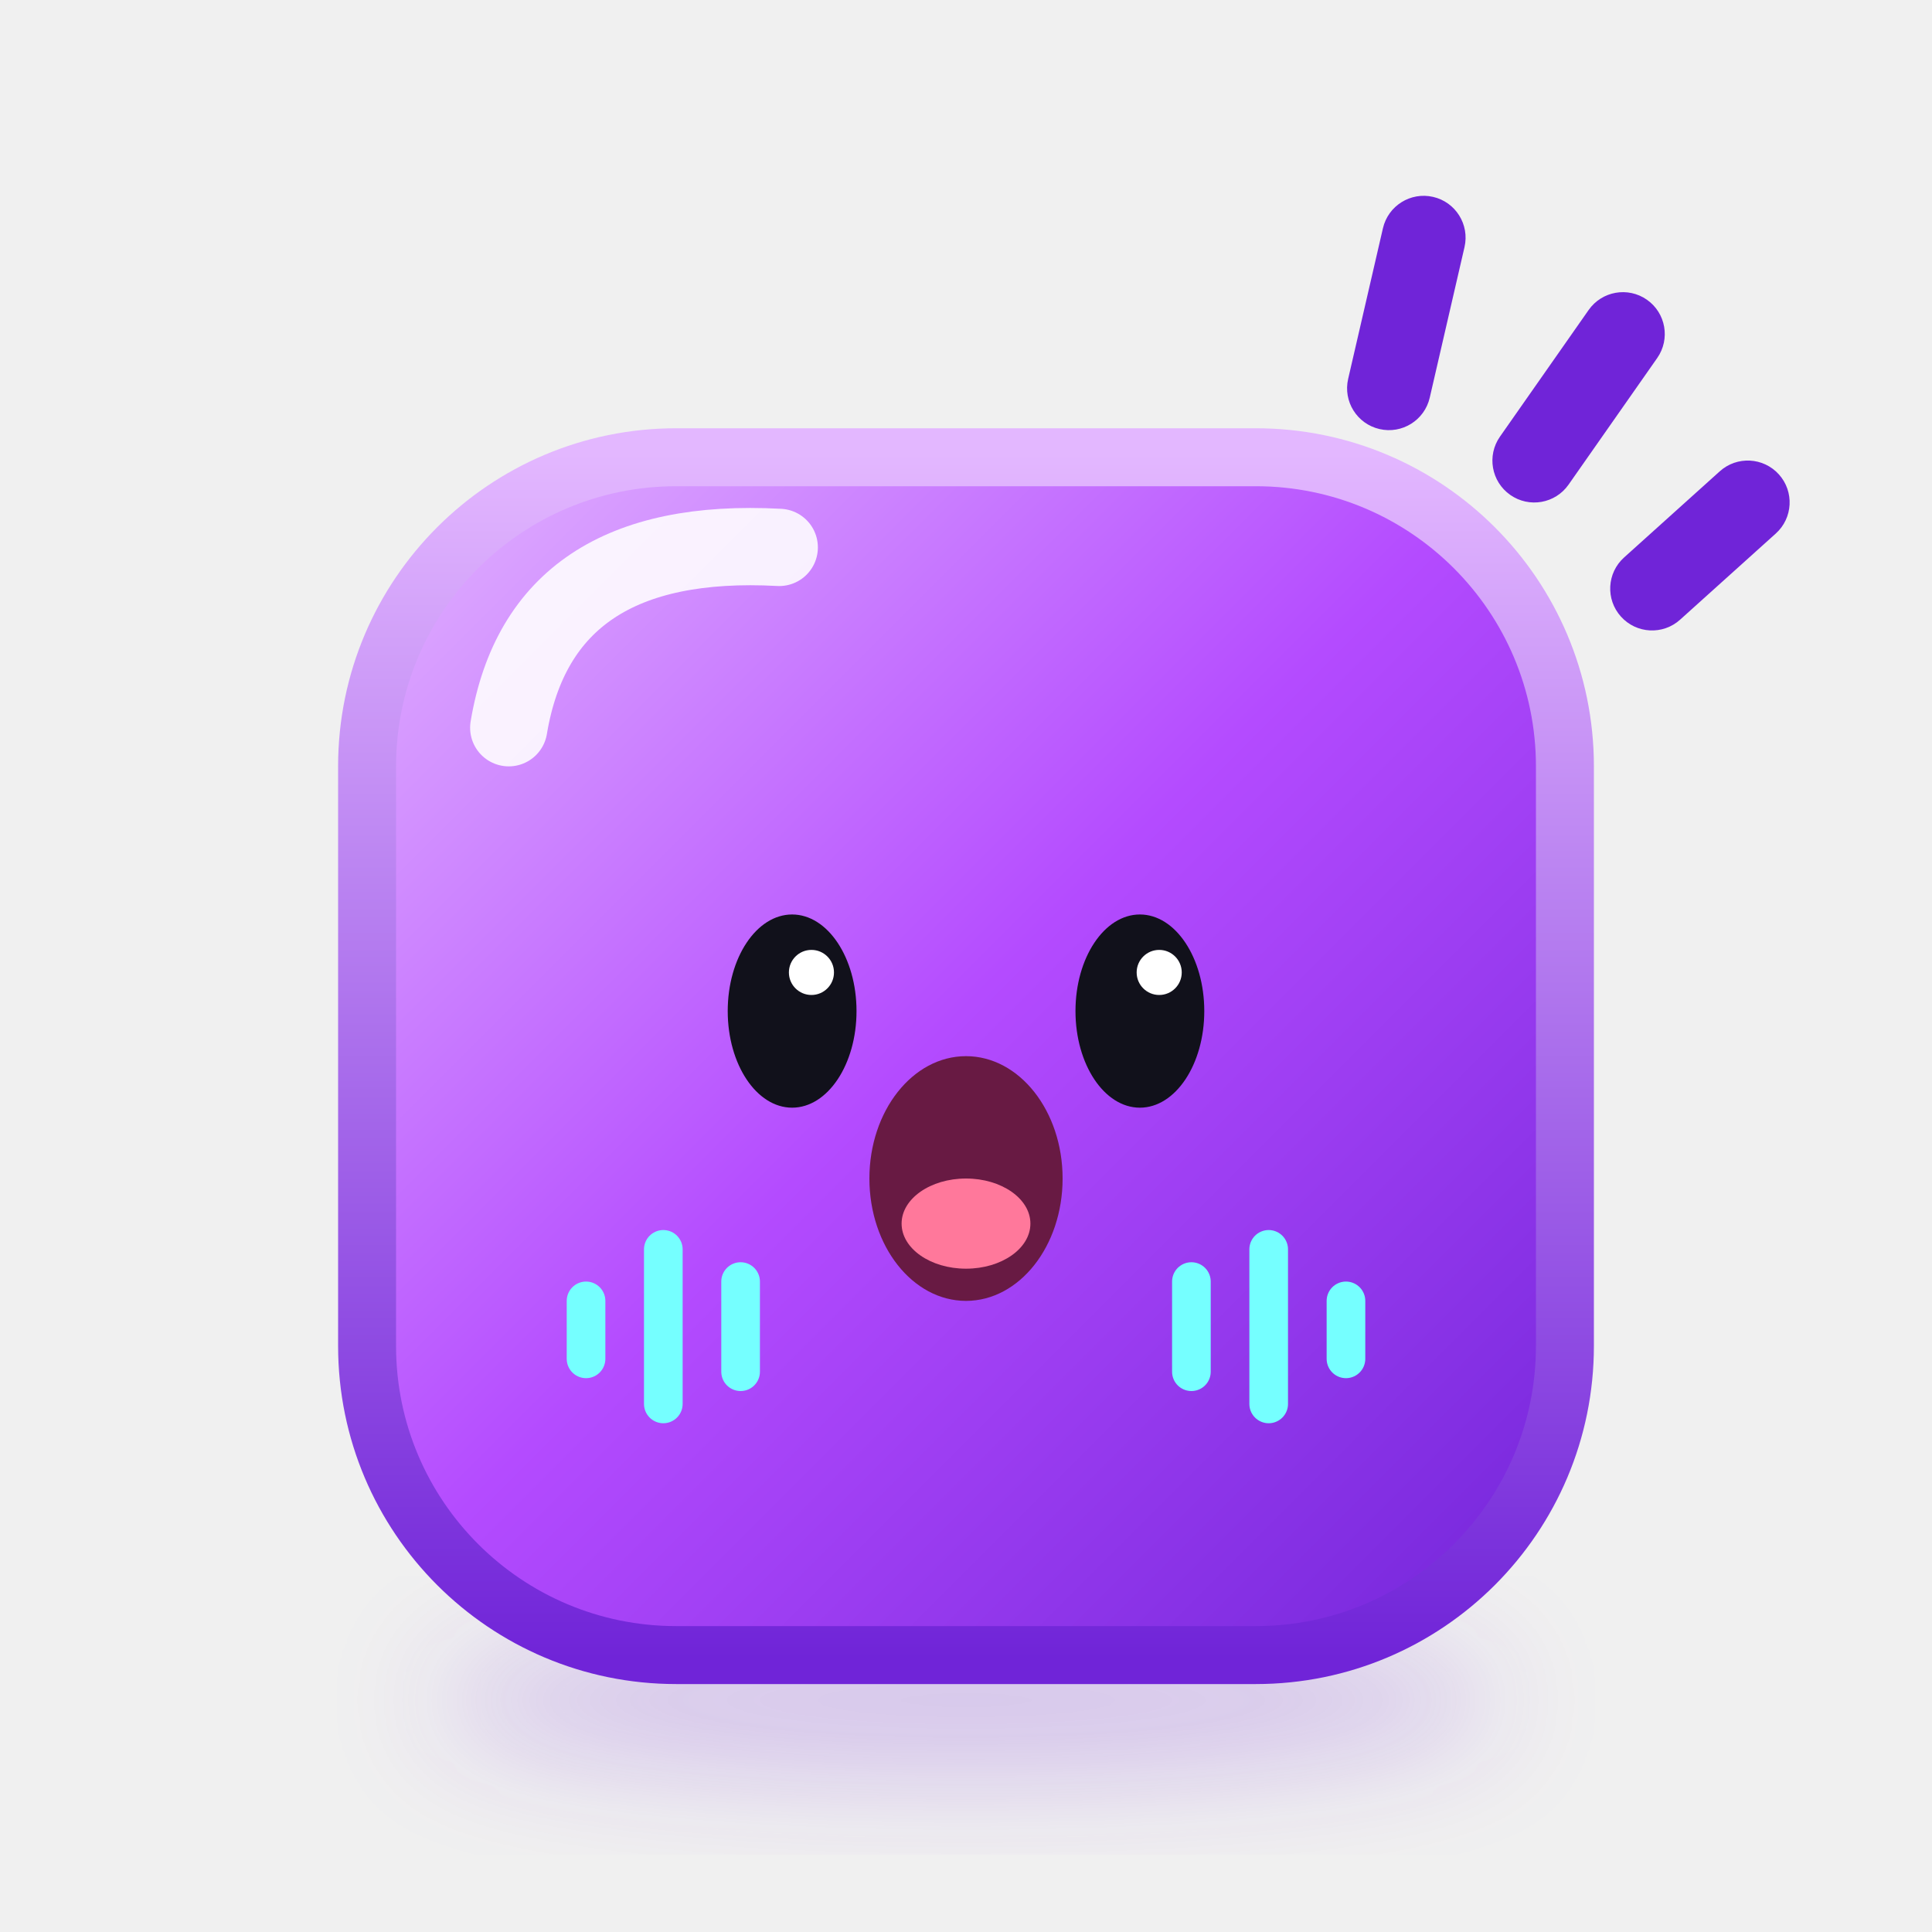
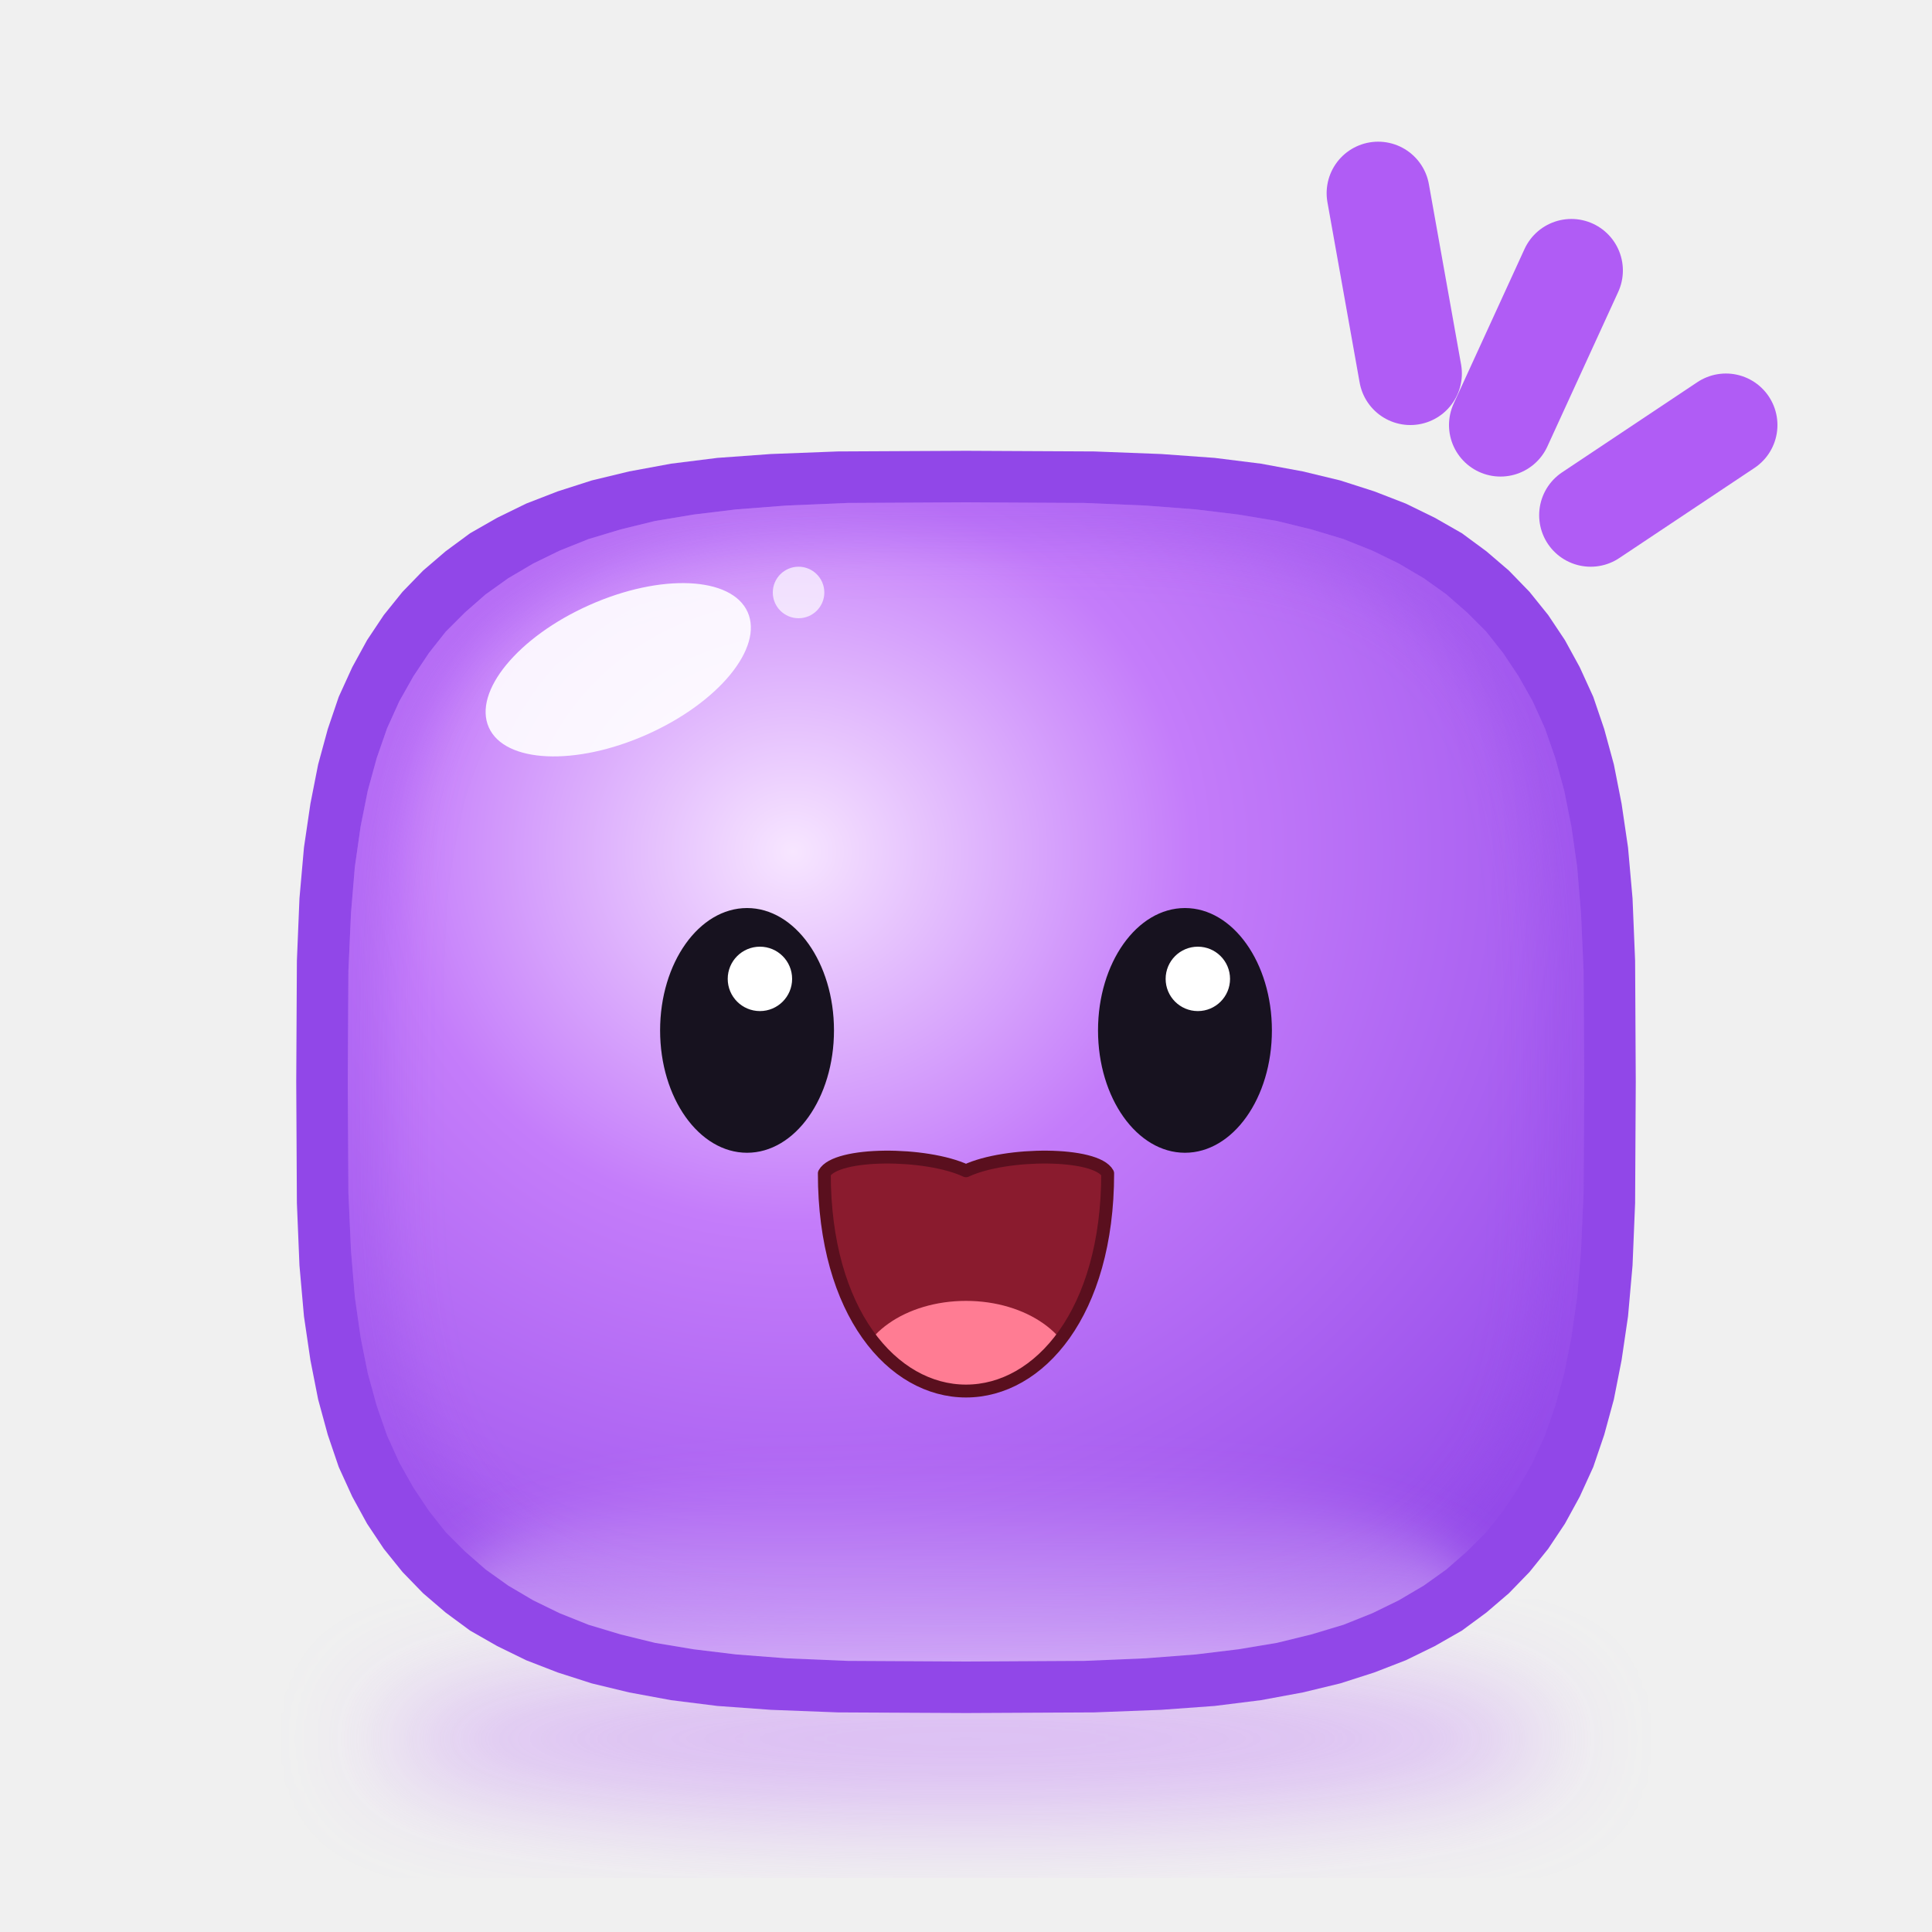
<svg xmlns="http://www.w3.org/2000/svg" width="300" height="300" viewBox="0 0 300 300">
  <defs>
-     <linearGradient id="body" x1="0" y1="0" x2="1" y2="1">
-       <stop offset="0" stop-color="#E3B7FF" />
-       <stop offset=".48" stop-color="#B44BFF" />
-       <stop offset="1" stop-color="#7024D8" />
+     <radialGradient id="b" cx=".36" cy=".3" r=".85">
+       <stop offset="0" stop-color="#F7E6FF" />
+       <stop offset=".38" stop-color="#C47CFA" />
+       <stop offset="1" stop-color="#9147E8" />
+     </radialGradient>
+     <linearGradient id="rim" x1="0" y1="0" x2="0" y2="1">
+       <stop offset="0" stop-color="#9147E8" />
+       <stop offset="1" stop-color="#9147E8" />
    </linearGradient>
-     <linearGradient id="rim" x1="0" y1="0" x2="0" y2="1">
-       <stop offset="0" stop-color="#E3B7FF" />
-       <stop offset="1" stop-color="#7024D8" />
+     <linearGradient id="low" x1="0" y1="0" x2="0" y2="1">
+       <stop offset="0" stop-color="#F7E6FF" stop-opacity="0" />
+       <stop offset="1" stop-color="#F7E6FF" stop-opacity=".75" />
    </linearGradient>
-     <filter id="shadow" x="-30%" y="-30%" width="160%" height="180%">
-       <feGaussianBlur stdDeviation="9" />
+     <filter id="bl" x="-40%" y="-40%" width="180%" height="180%">
+       <feGaussianBlur stdDeviation="8" />
    </filter>
+     <filter id="bs" x="-20%" y="-20%" width="140%" height="140%">
+       <feGaussianBlur stdDeviation="4" />
+     </filter>
+     <clipPath id="in">
+       <path d="M246.0 168.0 L245.9 185.2 L245.5 194.2 L244.9 201.4 L244.0 207.7 L242.9 213.2 L241.5 218.3 L239.9 222.9 L238.0 227.1 L235.8 231.0 L233.4 234.6 L230.8 237.9 L227.8 240.9 L224.6 243.7 L221.1 246.2 L217.2 248.5 L213.1 250.5 L208.6 252.3 L203.6 253.8 L198.3 255.1 L192.3 256.1 L185.7 256.9 L177.9 257.5 L168.4 257.9 L150.0 258.0 L131.6 257.9 L122.1 257.5 L114.3 256.9 L107.7 256.1 L101.7 255.1 L96.4 253.8 L91.4 252.3 L86.9 250.5 L82.8 248.5 L78.9 246.2 L75.4 243.7 L72.2 240.9 L69.2 237.9 L66.6 234.6 L64.2 231.0 L62.0 227.1 L60.1 222.9 L58.5 218.3 L57.1 213.2 L56.0 207.7 L55.1 201.4 L54.5 194.2 L54.1 185.2 L54.0 168.0 L54.1 150.8 L54.5 141.8 L55.1 134.6 L56.0 128.3 L57.1 122.8 L58.5 117.7 L60.1 113.1 L62.0 108.9 L64.2 105.0 L66.6 101.4 L69.2 98.1 L72.2 95.1 L75.4 92.3 L78.9 89.8 L82.8 87.5 L86.9 85.5 L91.4 83.7 L96.4 82.2 L101.7 80.9 L107.7 79.9 L114.3 79.1 L122.1 78.5 L131.6 78.1 L150.0 78.0 L168.4 78.1 L177.9 78.5 L185.7 79.1 L192.3 79.9 L198.3 80.9 L203.6 82.2 L208.6 83.7 L213.1 85.5 L217.2 87.5 L221.1 89.8 L224.6 92.3 L227.8 95.1 L230.8 98.1 L233.4 101.4 L235.8 105.0 L238.0 108.9 L239.9 113.1 L241.5 117.7 L242.9 122.8 L244.0 128.3 L244.9 134.6 L245.5 141.8 L245.9 150.8Z" />
+     </clipPath>
  </defs>
-   <ellipse cx="150" cy="264" rx="83" ry="12" fill="#7024D8" opacity=".22" filter="url(#shadow)" />
-   <rect x="57" y="71" width="186" height="186" rx="48" fill="url(#body)" stroke="url(#rim)" stroke-width="9" />
-   <path d="M79 113 Q84 83 121 85" fill="none" stroke="white" stroke-width="12" stroke-linecap="round" opacity=".88" />
-   <ellipse cx="123" cy="157" rx="10" ry="15" fill="#11111B" />
-   <ellipse cx="177" cy="157" rx="10" ry="15" fill="#11111B" />
-   <circle cx="126" cy="151" r="3.5" fill="white" />
-   <circle cx="180" cy="151" r="3.5" fill="white" />
-   <ellipse cx="150" cy="183" rx="15" ry="19" fill="#681A43" />
-   <ellipse cx="150" cy="190" rx="10" ry="7" fill="#FF789B" />
-   <g stroke="#75FFFF" stroke-width="6" stroke-linecap="round">
-     <path d="M91 211 V202 M103 218 V194 M115 213 V199 M185 213 V199 M197 218 V194 M209 211 V202" />
+   <ellipse cx="150" cy="270" rx="92" ry="12" fill="#C07AF8" opacity=".45" filter="url(#bl)" />
+   <path d="M254.0 168.0 L253.9 186.8 L253.5 196.5 L252.8 204.4 L251.8 211.2 L250.6 217.3 L249.1 222.8 L247.4 227.8 L245.3 232.4 L243.0 236.6 L240.4 240.5 L237.5 244.1 L234.3 247.4 L230.8 250.4 L227.0 253.2 L222.8 255.6 L218.3 257.8 L213.4 259.7 L208.1 261.4 L202.3 262.8 L195.8 264.0 L188.6 264.9 L180.3 265.5 L169.9 265.9 L150.0 266.0 L130.1 265.9 L119.7 265.5 L111.4 264.9 L104.2 264.0 L97.7 262.8 L91.9 261.4 L86.6 259.7 L81.7 257.8 L77.2 255.6 L73.0 253.2 L69.2 250.4 L65.7 247.4 L62.5 244.1 L59.6 240.5 L57.0 236.6 L54.7 232.4 L52.6 227.8 L50.9 222.8 L49.4 217.3 L48.2 211.2 L47.2 204.4 L46.5 196.5 L46.1 186.8 L46.0 168.0 L46.1 149.2 L46.5 139.5 L47.2 131.6 L48.2 124.8 L49.4 118.7 L50.9 113.2 L52.6 108.2 L54.7 103.6 L57.0 99.4 L59.6 95.5 L62.5 91.9 L65.7 88.6 L69.2 85.6 L73.0 82.8 L77.2 80.4 L81.7 78.2 L86.6 76.3 L91.9 74.6 L97.7 73.2 L104.2 72.0 L111.4 71.1 L119.7 70.5 L130.1 70.1 L150.0 70.0 L169.9 70.1 L180.3 70.5 L188.6 71.1 L195.8 72.0 L202.3 73.2 L208.1 74.6 L213.4 76.3 L218.3 78.2 L222.8 80.4 L227.0 82.8 L230.8 85.6 L234.3 88.6 L237.5 91.9 L240.4 95.5 L243.0 99.4 L245.3 103.6 L247.4 108.2 L249.1 113.2 L250.6 118.7 L251.8 124.8 L252.8 131.6 L253.5 139.5 L253.9 149.2Z" fill="#9147E8" />
+   <path d="M246.0 168.0 L245.9 185.2 L245.5 194.2 L244.9 201.4 L244.0 207.7 L242.9 213.2 L241.5 218.3 L239.9 222.9 L238.0 227.1 L235.8 231.0 L233.4 234.6 L230.8 237.9 L227.8 240.9 L224.6 243.7 L221.1 246.2 L217.2 248.5 L213.1 250.5 L208.6 252.3 L203.6 253.8 L198.3 255.1 L192.3 256.1 L185.7 256.9 L177.9 257.5 L168.4 257.9 L150.0 258.0 L131.6 257.9 L122.1 257.5 L114.3 256.9 L107.7 256.1 L101.7 255.1 L96.4 253.8 L91.4 252.3 L86.9 250.5 L82.8 248.5 L78.9 246.2 L75.4 243.7 L72.2 240.9 L69.2 237.9 L66.6 234.6 L64.2 231.0 L62.0 227.1 L60.1 222.9 L58.5 218.3 L57.1 213.2 L56.0 207.7 L55.1 201.4 L54.5 194.2 L54.1 185.2 L54.0 168.0 L54.1 150.8 L54.5 141.8 L55.1 134.6 L56.0 128.3 L57.1 122.8 L58.5 117.7 L60.1 113.1 L62.0 108.9 L64.2 105.0 L66.6 101.4 L69.2 98.1 L72.2 95.1 L75.4 92.3 L78.9 89.8 L82.8 87.5 L86.9 85.5 L91.4 83.7 L96.4 82.2 L101.7 80.9 L107.7 79.9 L114.3 79.1 L122.1 78.5 L131.6 78.1 L150.0 78.0 L168.4 78.1 L177.9 78.5 L185.7 79.1 L192.3 79.9 L198.3 80.9 L203.6 82.2 L208.6 83.7 L213.1 85.5 L217.2 87.5 L221.1 89.8 L224.6 92.3 L227.8 95.1 L230.8 98.1 L233.4 101.4 L235.8 105.0 L238.0 108.9 L239.9 113.1 L241.5 117.7 L242.9 122.8 L244.0 128.3 L244.9 134.6 L245.5 141.8 L245.9 150.8Z" fill="url(#b)" />
+   <g clip-path="url(#in)">
+     <path d="M246.0 168.0 L245.9 185.2 L245.5 194.2 L244.9 201.4 L244.0 207.7 L242.9 213.2 L241.5 218.3 L239.9 222.9 L238.0 227.1 L235.8 231.0 L233.4 234.6 L230.8 237.9 L227.8 240.9 L224.6 243.7 L221.1 246.2 L217.2 248.5 L213.1 250.5 L208.6 252.3 L203.6 253.8 L198.3 255.1 L192.3 256.1 L185.7 256.9 L177.9 257.5 L168.4 257.9 L150.0 258.0 L131.6 257.9 L122.1 257.5 L114.3 256.9 L107.7 256.1 L101.7 255.1 L96.4 253.8 L91.4 252.3 L86.9 250.5 L82.8 248.5 L78.9 246.2 L75.4 243.7 L72.2 240.9 L69.2 237.9 L66.6 234.6 L64.2 231.0 L62.0 227.1 L60.1 222.9 L58.5 218.3 L57.1 213.2 L56.0 207.7 L55.1 201.4 L54.5 194.2 L54.1 185.2 L54.0 168.0 L54.1 150.8 L54.5 141.8 L55.1 134.6 L56.0 128.3 L57.1 122.8 L58.5 117.7 L60.1 113.1 L62.0 108.9 L64.2 105.0 L66.6 101.4 L69.2 98.1 L72.2 95.1 L75.4 92.3 L78.9 89.8 L82.8 87.5 L86.9 85.5 L91.4 83.7 L96.4 82.2 L101.7 80.9 L107.7 79.9 L114.3 79.1 L122.1 78.5 L131.6 78.1 L150.0 78.0 L168.4 78.1 L177.9 78.5 L185.7 79.1 L192.3 79.9 L198.3 80.9 L203.6 82.2 L208.6 83.7 L213.1 85.5 L217.2 87.5 L221.1 89.8 L224.6 92.3 L227.8 95.1 L230.8 98.1 L233.4 101.4 L235.8 105.0 L238.0 108.9 L239.9 113.1 L241.5 117.7 L242.9 122.8 L244.0 128.3 L244.9 134.6 L245.5 141.8 L245.9 150.8Z" fill="none" stroke="#9147E8" stroke-width="12" opacity=".3" filter="url(#bs)" />
+     <ellipse cx="150" cy="248" rx="80" ry="20" fill="url(#low)" filter="url(#bs)" />
  </g>
-   <g fill="#7024D8">
-     <rect x="212" y="30" width="13" height="37" rx="6.5" transform="rotate(13 218 48)" />
-     <rect x="239" y="43" width="13" height="37" rx="6.5" transform="rotate(35 245 61)" />
-     <rect x="258" y="68" width="13" height="33" rx="6.5" transform="rotate(48 264 84)" />
+   <ellipse cx="96" cy="104" rx="22" ry="11" transform="rotate(-24 96 104)" fill="#fff" opacity=".9" />
+   <circle cx="124" cy="92" r="4" fill="#fff" opacity=".7" />
+   <ellipse cx="116" cy="160" rx="13.5" ry="19" fill="#17121F" />
+   <circle cx="118" cy="152.0" r="5" fill="#fff" />
+   <ellipse cx="184" cy="160" rx="13.5" ry="19" fill="#17121F" />
+   <circle cx="186" cy="152.0" r="5" fill="#fff" />
+   <clipPath id="m">
+     <path d="M128.0 182.2 C129.8 178.9 143.8 178.9 150.0 181.8 C156.2 178.9 170.2 178.9 172.0 182.2 C172.0 203.8 161.4 216.0 150.0 216.0 C138.6 216.0 128.0 203.8 128.0 182.2Z" />
+   </clipPath>
+   <path d="M128.0 182.2 C129.8 178.9 143.8 178.9 150.0 181.8 C156.2 178.9 170.2 178.9 172.0 182.2 C172.0 203.8 161.4 216.0 150.0 216.0 C138.6 216.0 128.0 203.8 128.0 182.2Z" fill="#8A1B2E" />
+   <g clip-path="url(#m)">
+     <ellipse cx="150" cy="214" rx="17" ry="12" fill="#FF7C93" />
+   </g>
+   <path d="M128.0 182.2 C129.8 178.9 143.8 178.9 150.0 181.8 C156.2 178.9 170.2 178.9 172.0 182.2 C172.0 203.8 161.4 216.0 150.0 216.0 C138.6 216.0 128.0 203.8 128.0 182.2Z" fill="none" stroke="#5A0F1E" stroke-width="2" stroke-linejoin="round" />
+   <g stroke="#B05CF5" stroke-width="16" stroke-linecap="round" fill="none">
+     <path d="M214 30 L219 58" />
+     <path d="M244 42 L233 66" />
+     <path d="M268 66 L247 80" />
  </g>
</svg>
